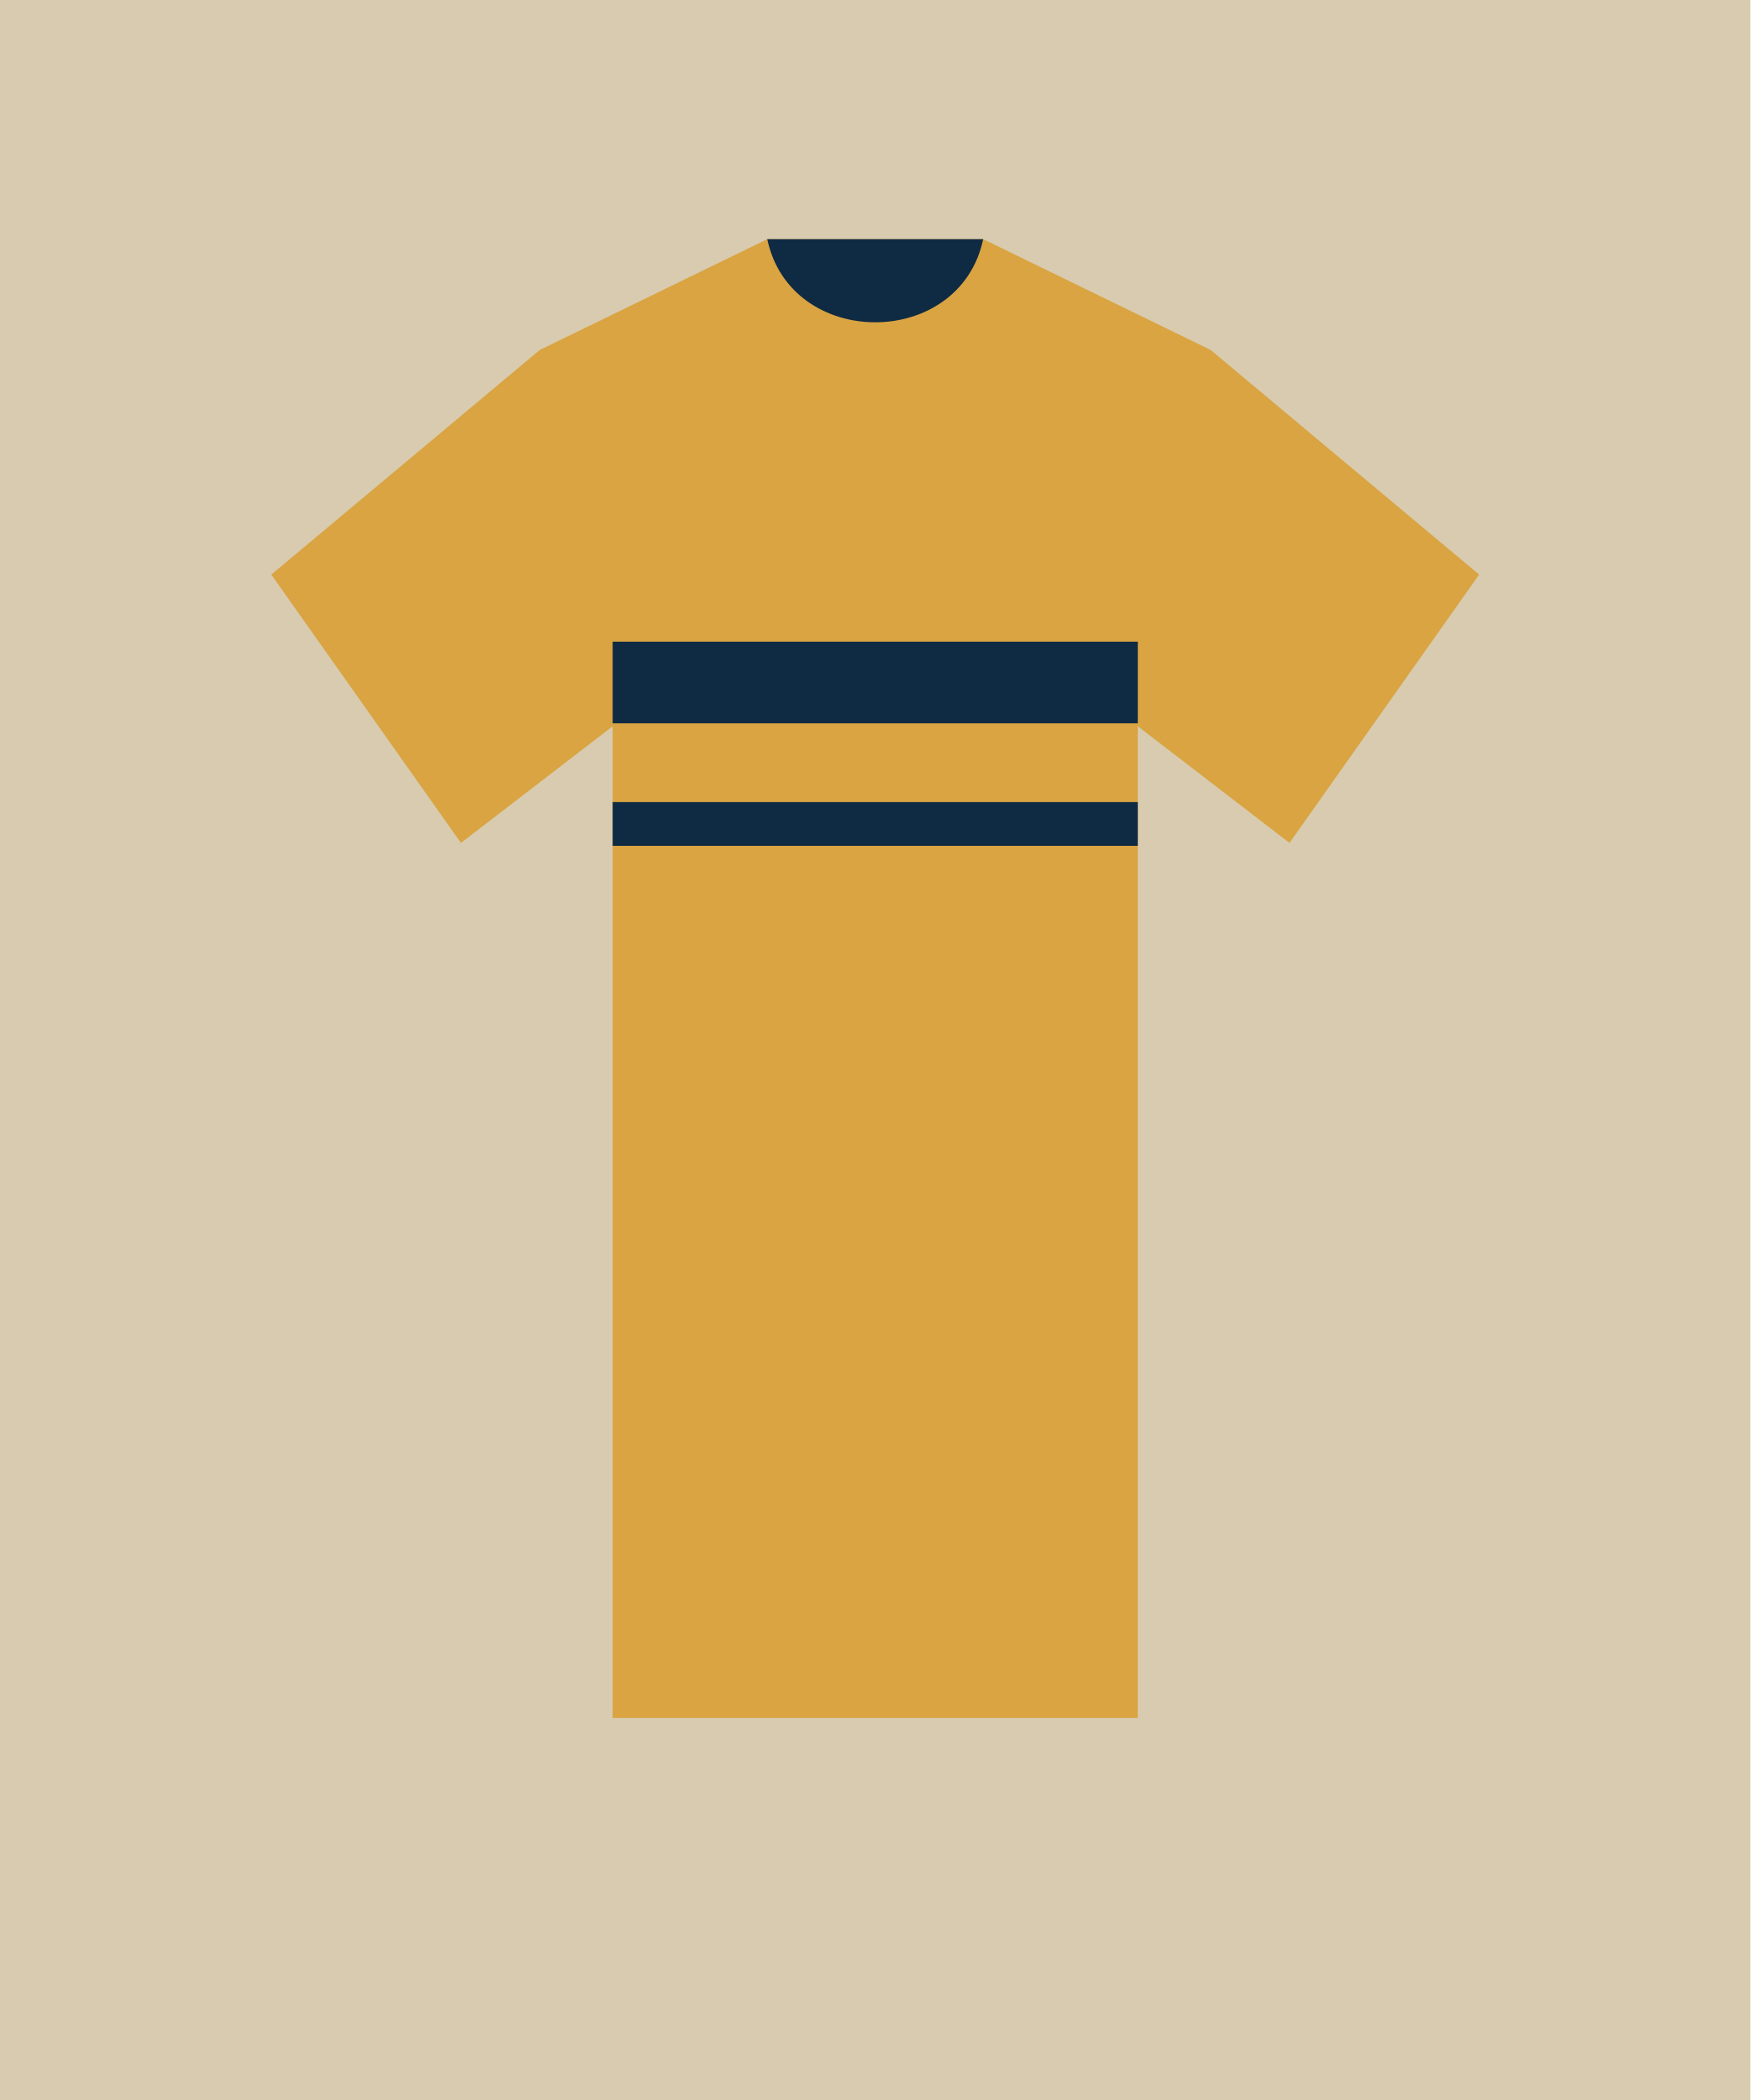
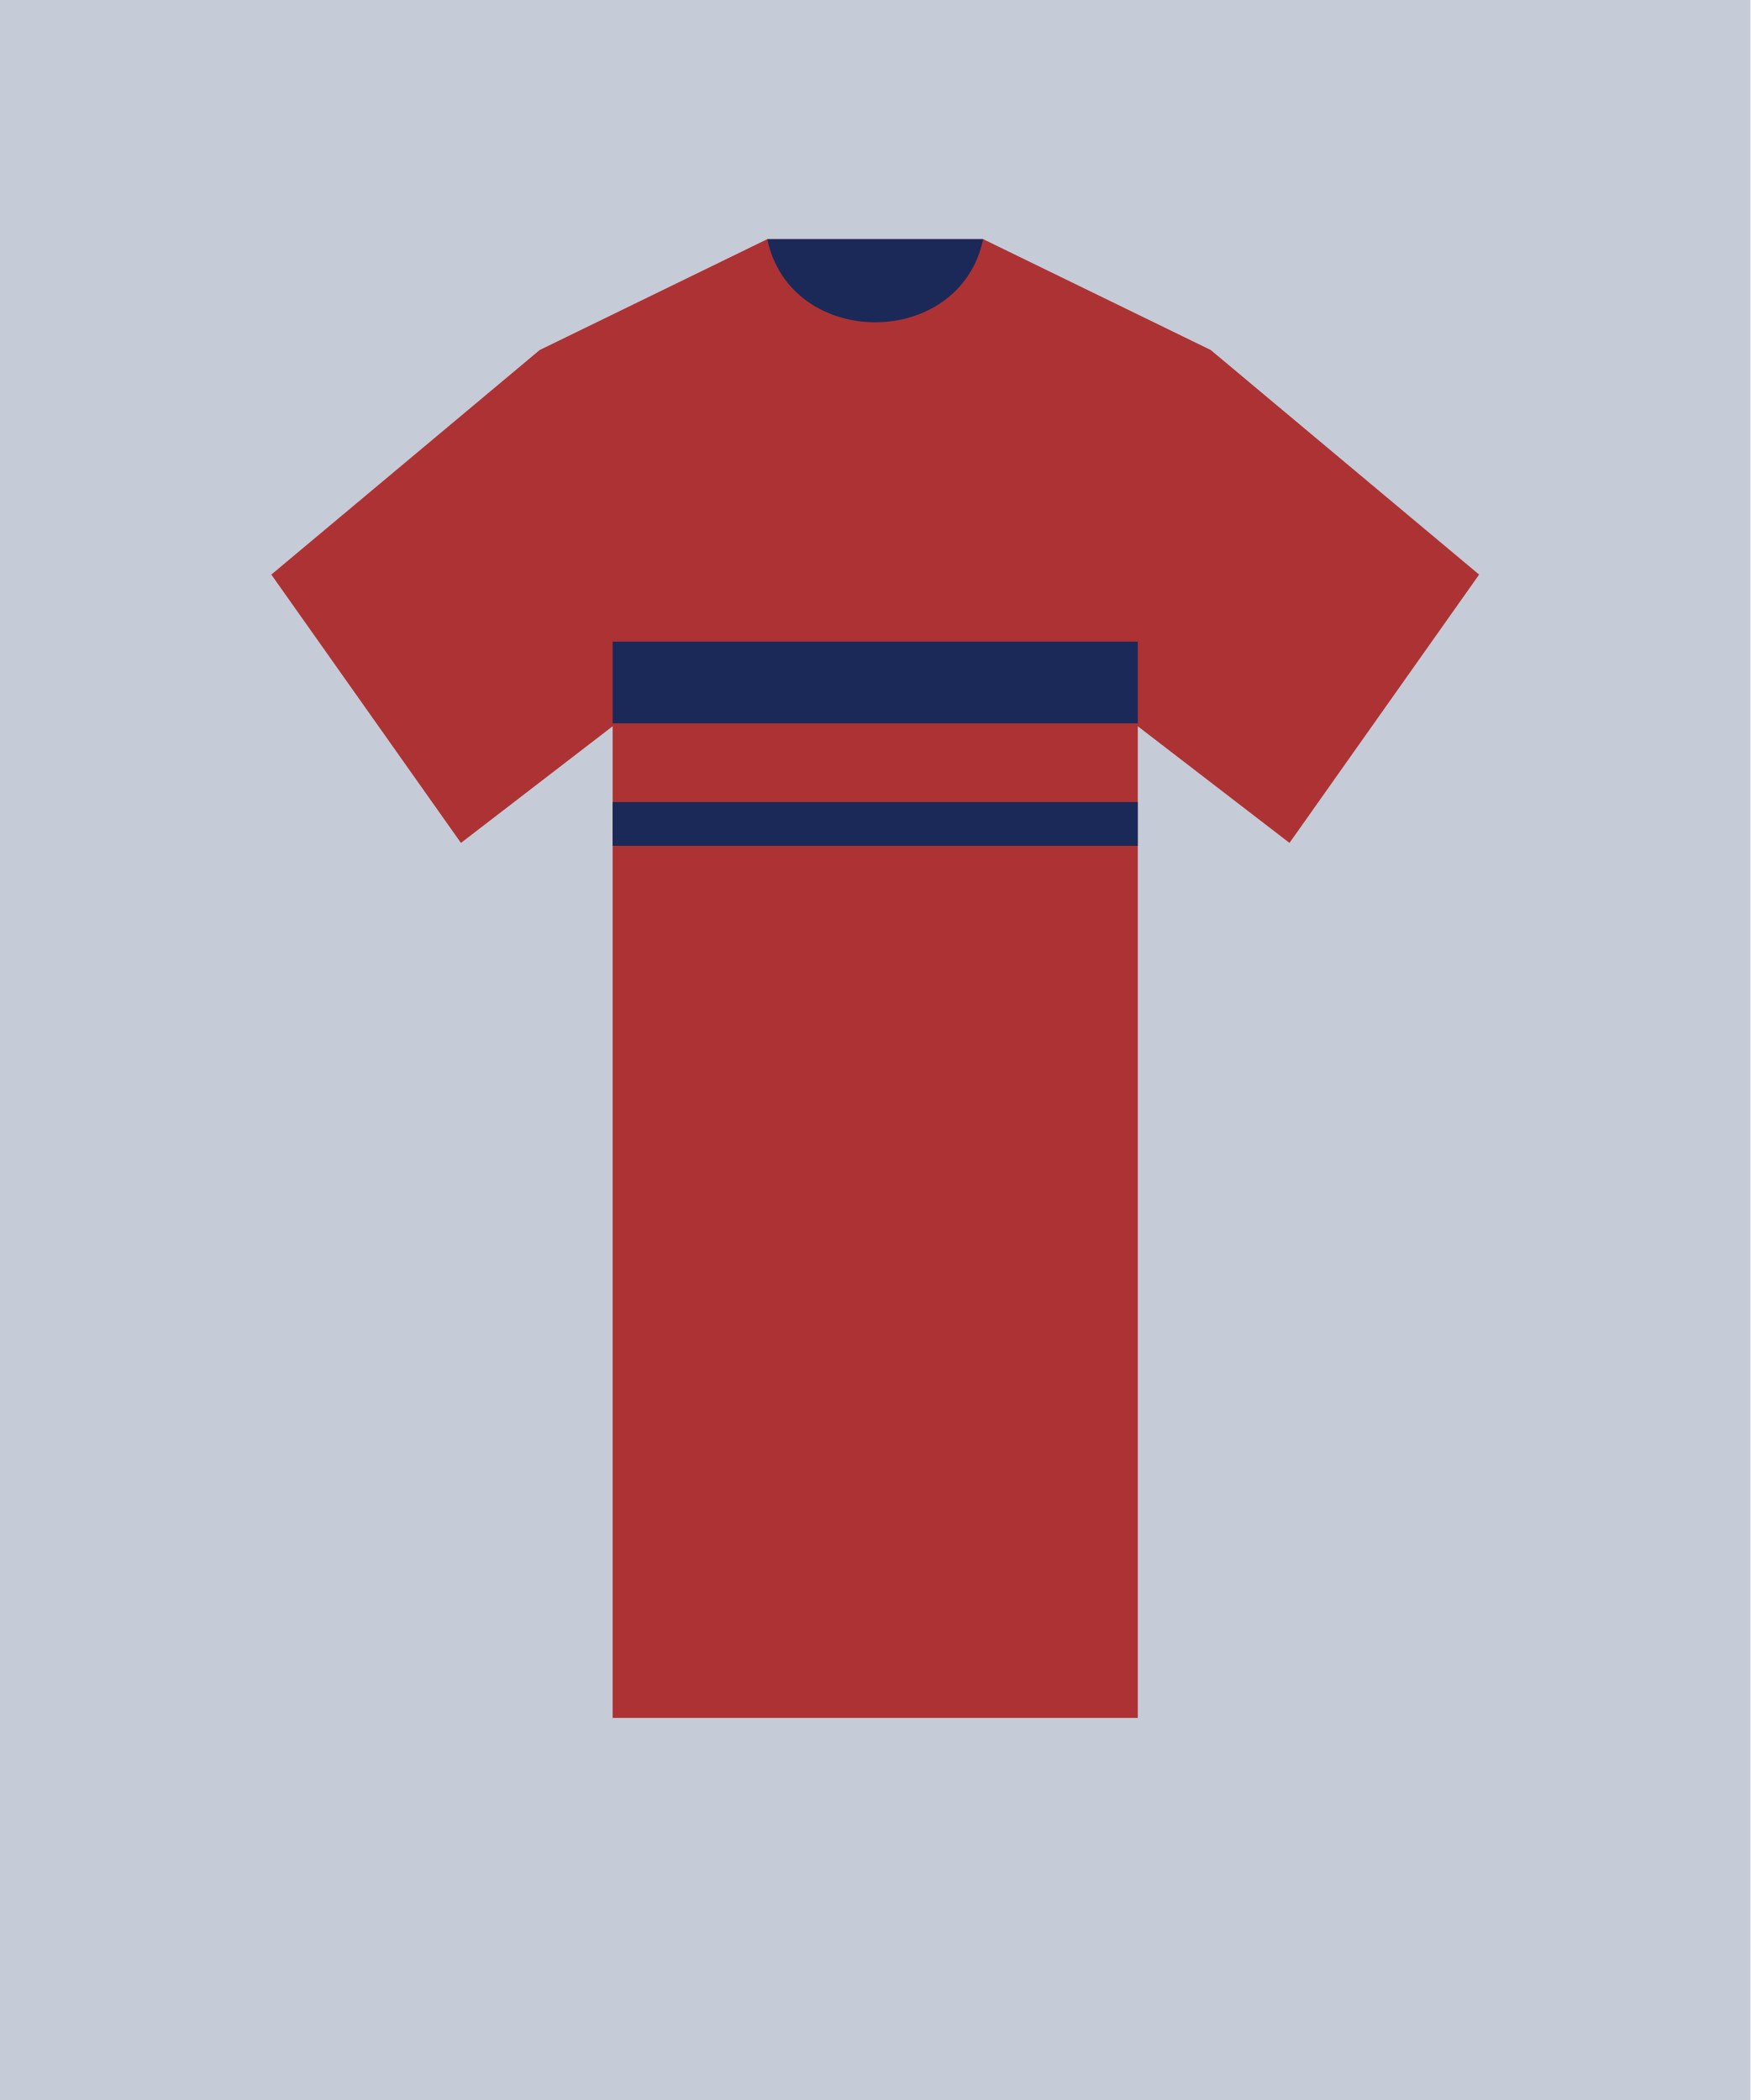
<svg xmlns="http://www.w3.org/2000/svg" viewBox="0 0 600 720">
-   <rect width="600" height="720" fill="#D8CBAF" />
-   <path d="m185 120 78-38h74l78 38 92 77-65 92-52-40v340H210V249l-52 40-65-92 92-77Z" fill="#D9A441" />
-   <path d="M263 82c8 38 66 38 74 0h-74Z" fill="#0F2A43" />
-   <path d="M210 220h180v28H210zm0 55h180v15H210z" fill="#0F2A43" />
+   <rect width="600" height="720" fill="#C6CBD8" />
+   <path d="m185 120 78-38h74l78 38 92 77-65 92-52-40v340H210V249l-52 40-65-92 92-77Z" fill="#AD3234" />
+   <path d="M263 82c8 38 66 38 74 0h-74Z" fill="#1B2958" />
+   <path d="M210 220h180v28H210zm0 55h180v15H210z" fill="#1B2958" />
</svg>
